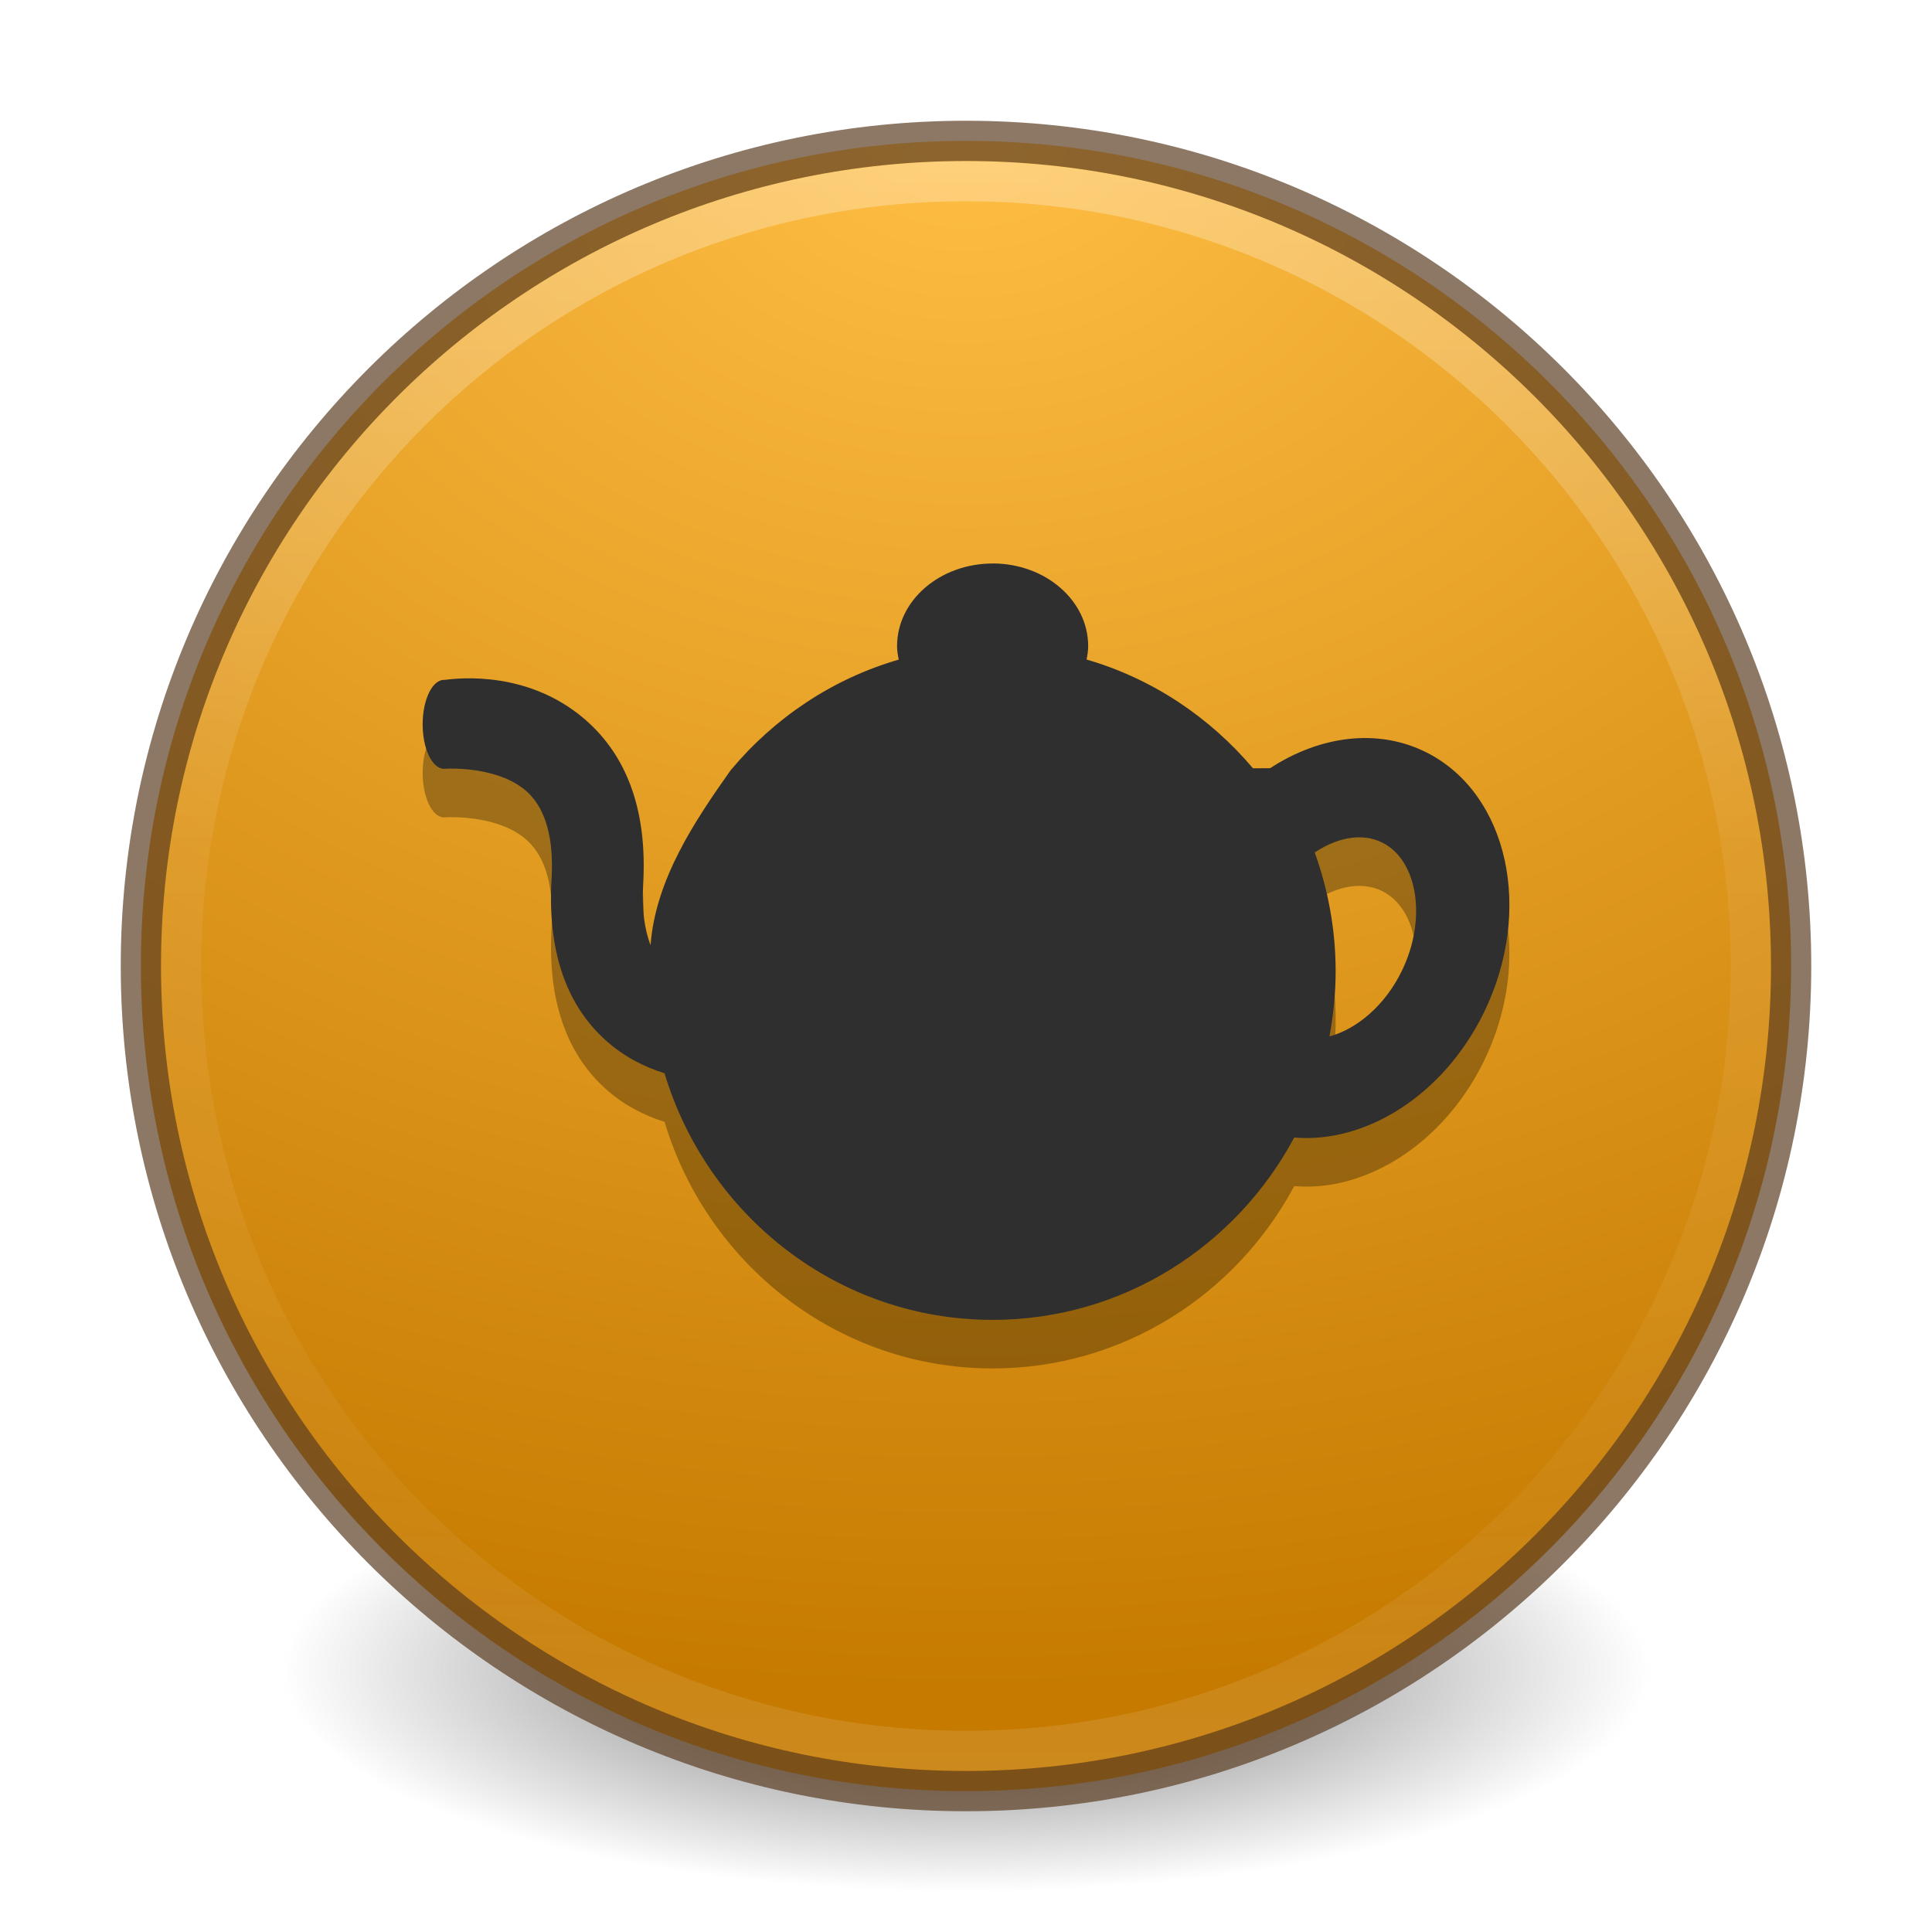
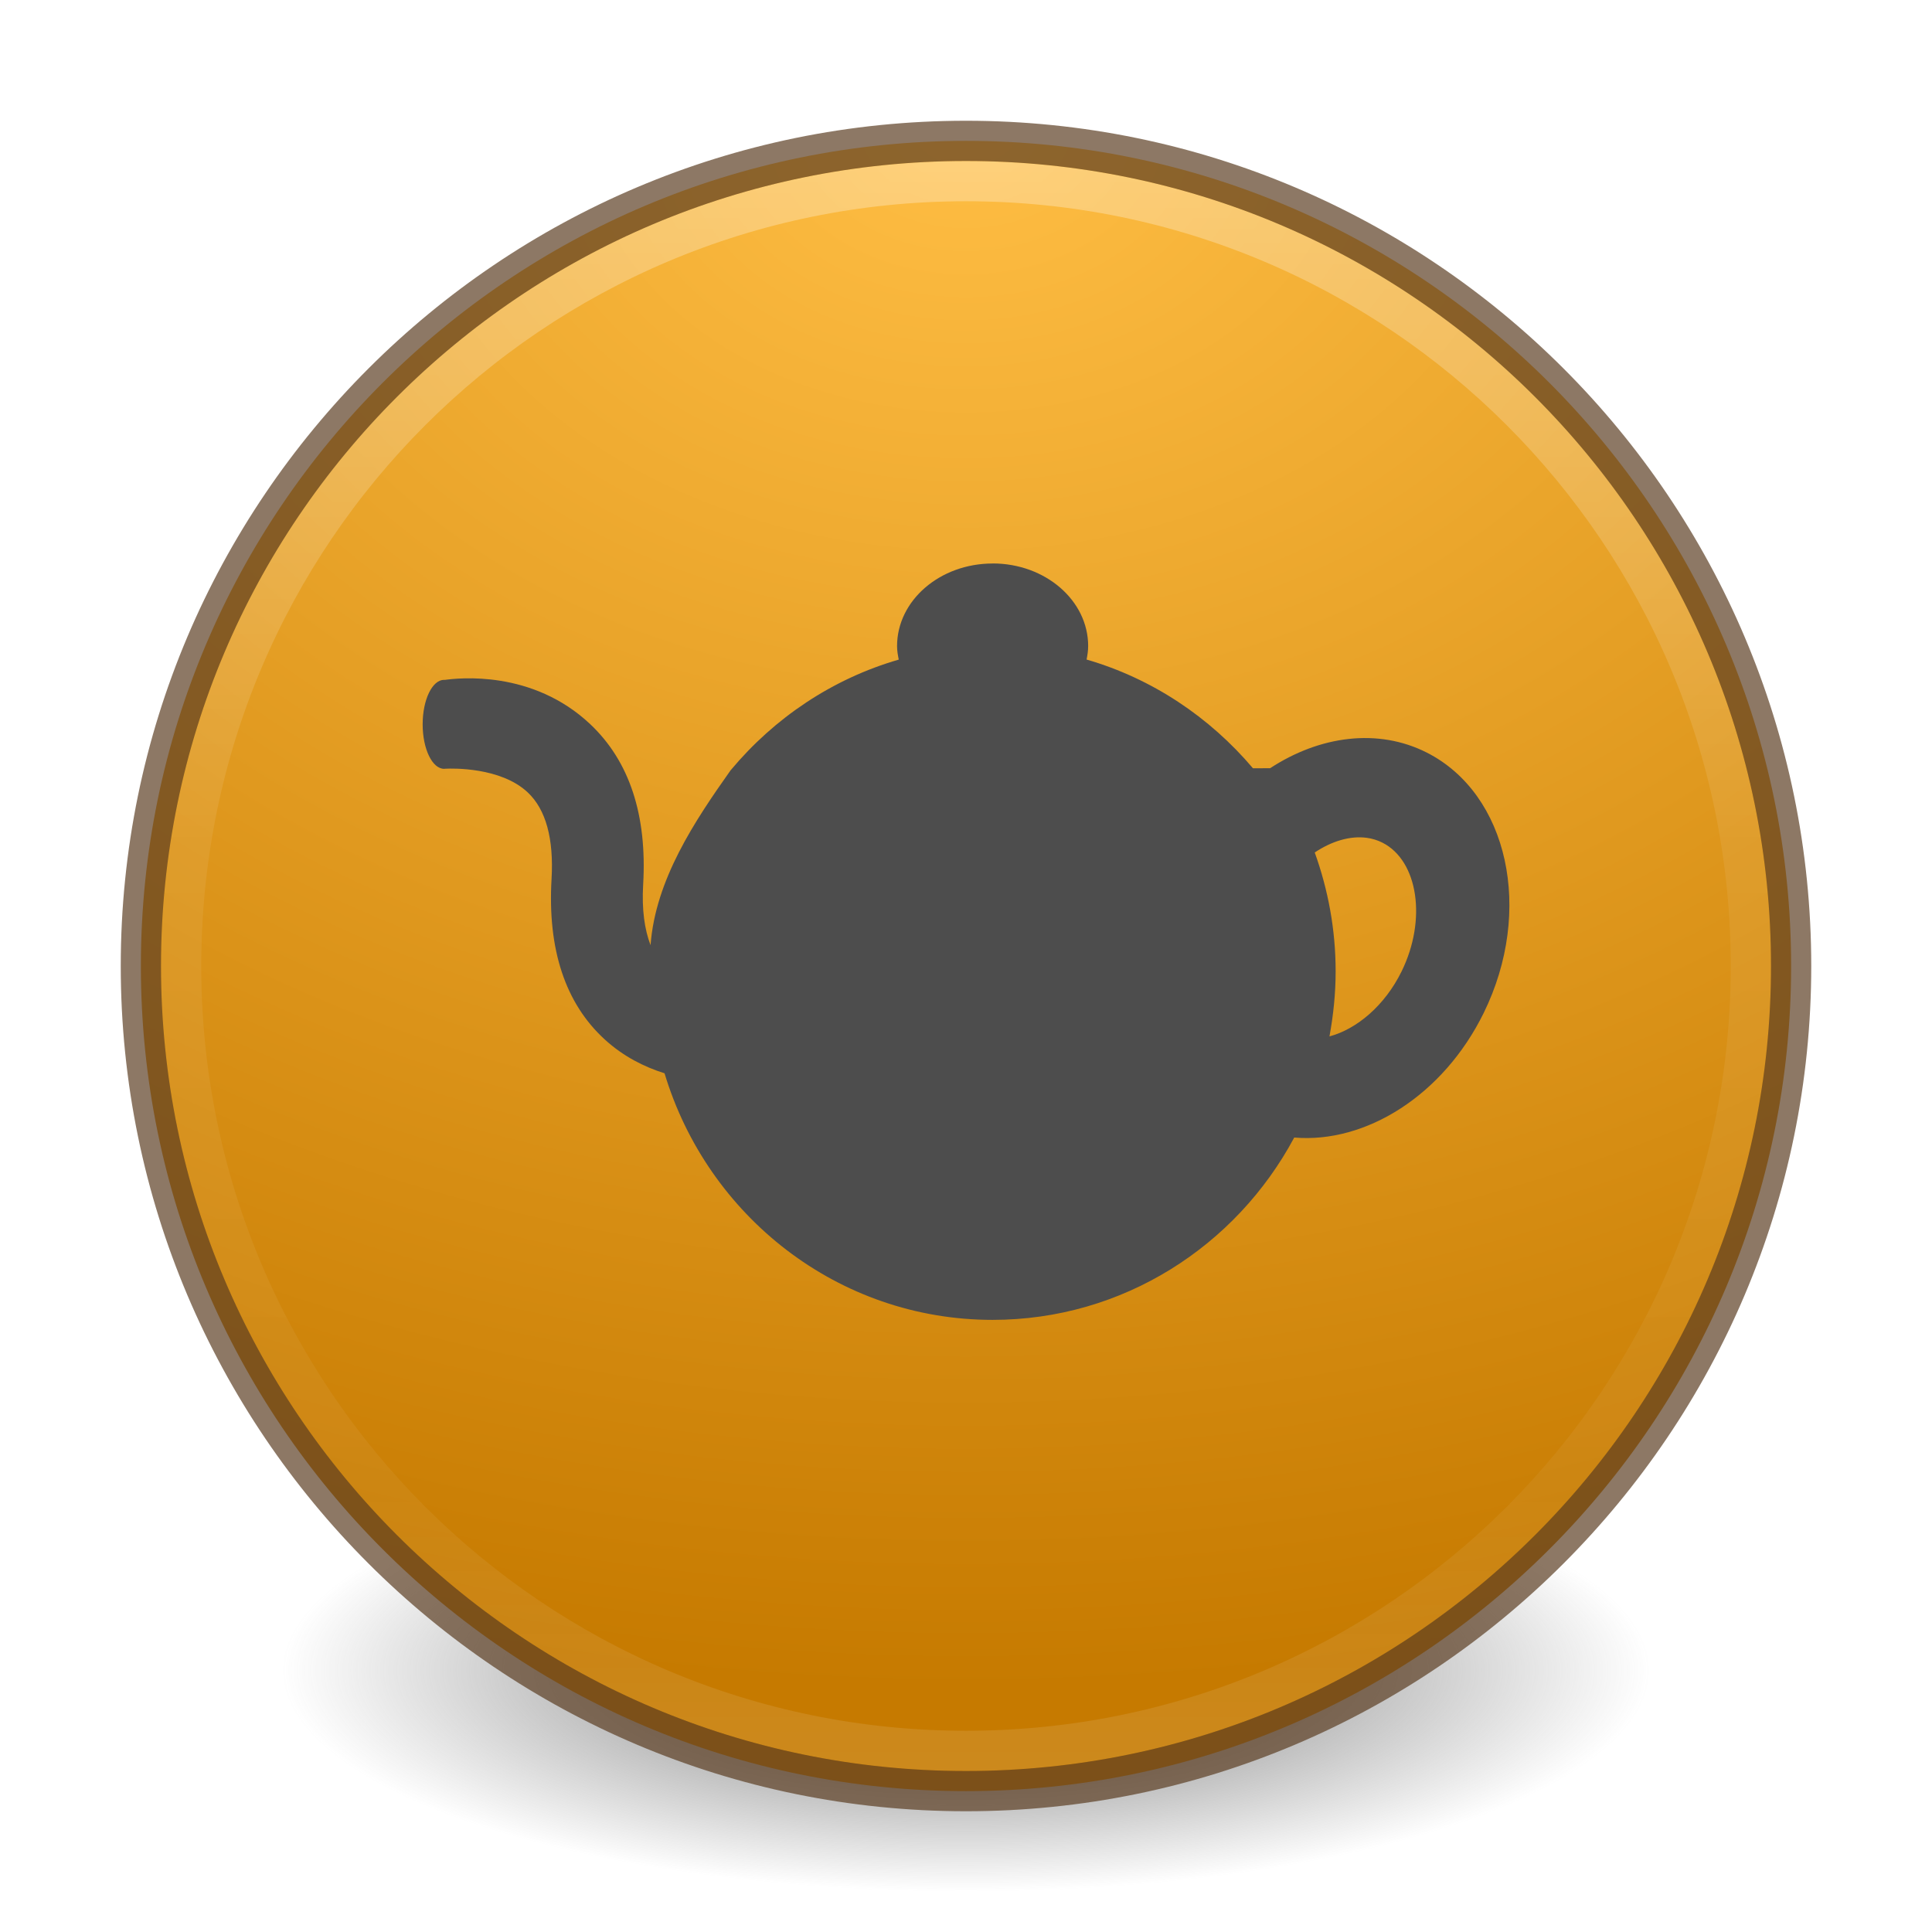
<svg xmlns="http://www.w3.org/2000/svg" xmlns:xlink="http://www.w3.org/1999/xlink" width="48px" height="48px" id="svg4951" version="1.1">
  <defs id="defs4953">
    <radialGradient gradientTransform="matrix(0,1.231648,-1.625754,0,18.48697,-28.72198)" gradientUnits="userSpaceOnUse" id="radialGradient4367" r="20.397" cy="3.99" cx="23.896">
      <stop offset="0" style="stop-color:#ffbe44;stop-opacity:1" id="stop4369" />
      <stop offset="0.661" style="stop-color:#c67a00;stop-opacity:1" id="stop4371" />
      <stop offset="1" style="stop-color:#cb7d00;stop-opacity:1" id="stop4373" />
    </radialGradient>
    <linearGradient id="linearGradient4131">
      <stop style="stop-color:#4f0000;stop-opacity:1;" offset="0" id="stop4133" />
      <stop id="stop4139" offset="0.979" style="stop-color:#4f0000;stop-opacity:0.688;" />
      <stop style="stop-color:#4f0000;stop-opacity:0;" offset="1" id="stop4135" />
    </linearGradient>
    <radialGradient cx="23.896" cy="3.99" r="20.397" id="radialGradient3887" gradientUnits="userSpaceOnUse" gradientTransform="matrix(0,1.231648,-1.625754,0,18.48697,-28.72198)">
      <stop id="stop3889" style="stop-color:#fadc65;stop-opacity:1;" offset="0" />
      <stop id="stop3891" style="stop-color:#fecb31;stop-opacity:1;" offset="0.848" />
      <stop id="stop3893" style="stop-color:#f0c003;stop-opacity:1;" offset="1" />
    </radialGradient>
    <linearGradient xlink:href="#linearGradient6455-7-3" id="linearGradient4761" gradientUnits="userSpaceOnUse" x1="38.851" y1="41.608" x2="34.131" y2="37.81" />
    <linearGradient id="linearGradient6455-7-3">
      <stop style="stop-color:#fbac9b;stop-opacity:1" offset="0" id="stop6457-5-1" />
      <stop style="stop-color:#fcfafc;stop-opacity:1" offset="1" id="stop6459-8-9" />
    </linearGradient>
    <linearGradient xlink:href="#linearGradient6413-0-0" id="linearGradient4763" gradientUnits="userSpaceOnUse" x1="38.851" y1="41.608" x2="34.131" y2="37.81" />
    <linearGradient id="linearGradient6413-0-0">
      <stop id="stop6415-1-7" offset="0" style="stop-color:#feffff;stop-opacity:1" />
      <stop id="stop6417-4-9" offset="1" style="stop-color:#fe70ca;stop-opacity:1" />
    </linearGradient>
    <radialGradient xlink:href="#linearGradient6303-33-0-2" id="radialGradient4765" gradientUnits="userSpaceOnUse" cx="36.491" cy="39.709" fx="36.491" fy="39.709" r="3.159" />
    <linearGradient id="linearGradient6303-33-0-2">
      <stop style="stop-color:#ffffff;stop-opacity:1;" offset="0" id="stop6305-1-0-2" />
      <stop style="stop-color:#ffffff;stop-opacity:0;" offset="1" id="stop6307-5-0-6" />
    </linearGradient>
    <radialGradient xlink:href="#linearGradient6303-3-2-1" id="radialGradient4767" gradientUnits="userSpaceOnUse" cx="36.491" cy="39.709" fx="36.491" fy="39.709" r="3.159" />
    <linearGradient id="linearGradient6303-3-2-1">
      <stop style="stop-color:#ffffff;stop-opacity:1;" offset="0" id="stop6305-3-0-9" />
      <stop style="stop-color:#ffffff;stop-opacity:0;" offset="1" id="stop6307-1-0-1" />
    </linearGradient>
    <radialGradient xlink:href="#linearGradient6303-4-8" id="radialGradient4769" gradientUnits="userSpaceOnUse" cx="36.491" cy="39.709" fx="36.491" fy="39.709" r="3.159" />
    <linearGradient id="linearGradient6303-4-8">
      <stop style="stop-color:#ffffff;stop-opacity:1;" offset="0" id="stop6305-33-3" />
      <stop style="stop-color:#ffffff;stop-opacity:0;" offset="1" id="stop6307-9-3" />
    </linearGradient>
    <radialGradient xlink:href="#linearGradient6088-6-1-0" id="radialGradient4771" gradientUnits="userSpaceOnUse" gradientTransform="matrix(2.066496,0,0,2.066496,-34.52522,-33.49338)" cx="32.373" cy="31.405" fx="32.373" fy="31.405" r="3.857" />
    <linearGradient id="linearGradient6088-6-1-0">
      <stop style="stop-color:#ff54d2;stop-opacity:0;" offset="0" id="stop6090-2-0-4" />
      <stop id="stop6257-4-6-1" offset="0.324" style="stop-color:#ff54d2;stop-opacity:0;" />
      <stop id="stop6255-3-6-7" offset="0.561" style="stop-color:#ff54d2;stop-opacity:0.252;" />
      <stop style="stop-color:#ff54d2;stop-opacity:0.478;" offset="1" id="stop6092-9-6-8" />
    </linearGradient>
    <radialGradient xlink:href="#linearGradient6191-8-3-4" id="radialGradient4773" gradientUnits="userSpaceOnUse" gradientTransform="matrix(2.06765,0.5540251,-0.5348486,1.996082,-17.76561,-49.21723)" cx="32.373" cy="31.405" fx="32.373" fy="31.405" r="3.857" />
    <linearGradient id="linearGradient6191-8-3-4">
      <stop id="stop6193-75-7-6" offset="0" style="stop-color:#ffffff;stop-opacity:0;" />
      <stop style="stop-color:#ffffff;stop-opacity:0" offset="0.405" id="stop6197-3-4-1" />
      <stop id="stop6195-7-2-5" offset="1" style="stop-color:#ffffff;stop-opacity:0.478;" />
    </linearGradient>
    <radialGradient xlink:href="#linearGradient6191-7-9-4" id="radialGradient4775" gradientUnits="userSpaceOnUse" gradientTransform="matrix(2.06765,0.5540251,-0.5348486,1.996082,-17.76561,-49.21723)" cx="32.373" cy="31.405" fx="32.373" fy="31.405" r="3.857" />
    <linearGradient id="linearGradient6191-7-9-4">
      <stop id="stop6193-7-3-6" offset="0" style="stop-color:#ffffff;stop-opacity:0;" />
      <stop style="stop-color:#ffffff;stop-opacity:0" offset="0.405" id="stop6197-2-2-0" />
      <stop id="stop6195-2-1-9" offset="1" style="stop-color:#ffffff;stop-opacity:0.478;" />
    </linearGradient>
    <radialGradient xlink:href="#linearGradient6191-9-9" id="radialGradient4777" gradientUnits="userSpaceOnUse" gradientTransform="matrix(2.06765,0.5540251,-0.5348486,1.996082,-17.76561,-49.21723)" cx="32.373" cy="31.405" fx="32.373" fy="31.405" r="3.857" />
    <linearGradient id="linearGradient6191-9-9">
      <stop id="stop6193-8-1" offset="0" style="stop-color:#ffffff;stop-opacity:0;" />
      <stop style="stop-color:#ffffff;stop-opacity:0" offset="0.405" id="stop6197-8-8" />
      <stop id="stop6195-9-3" offset="1" style="stop-color:#ffffff;stop-opacity:0.478;" />
    </linearGradient>
    <linearGradient xlink:href="#linearGradient3990-3-1-7" id="linearGradient4730" gradientUnits="userSpaceOnUse" gradientTransform="matrix(0.115348,0,0,0.0865106,16.28139,17.44497)" x1="68.313" y1="52.925" x2="68.313" y2="65.922" />
    <linearGradient id="linearGradient3990-3-1-7">
      <stop id="stop3992-0-0-1" style="stop-color:#ffffff;stop-opacity:1" offset="0" />
      <stop id="stop3994-2-1-8" style="stop-color:#ffffff;stop-opacity:0" offset="1" />
    </linearGradient>
    <linearGradient xlink:href="#linearGradient4316-4-6-6-4" id="linearGradient4779" gradientUnits="userSpaceOnUse" x1="92.696" y1="16.555" x2="92.696" y2="48.984" />
    <linearGradient id="linearGradient4316-4-6-6-4">
      <stop offset="0" style="stop-color:#ffffff;stop-opacity:1" id="stop4318-4-4-6-5" />
      <stop offset="0.338" style="stop-color:#ffffff;stop-opacity:0.235" id="stop4320-2-2-6-59" />
      <stop offset="0.62" style="stop-color:#ffffff;stop-opacity:0.157" id="stop4322-4-5-5-0" />
      <stop offset="1" style="stop-color:#ffffff;stop-opacity:0.392" id="stop4324-4-1-5-5" />
    </linearGradient>
    <radialGradient xlink:href="#linearGradient6088-74-4" id="radialGradient4781" gradientUnits="userSpaceOnUse" gradientTransform="matrix(2.066496,0,0,2.066496,-34.52522,-33.49338)" cx="32.373" cy="31.405" fx="32.373" fy="31.405" r="3.857" />
    <linearGradient id="linearGradient6088-74-4">
      <stop style="stop-color:#ff54d2;stop-opacity:0;" offset="0" id="stop6090-5-66" />
      <stop id="stop6257-5-4" offset="0.324" style="stop-color:#f62b68;stop-opacity:1" />
      <stop id="stop6255-6-7" offset="0.561" style="stop-color:#ff0105;stop-opacity:1" />
      <stop style="stop-color:#ff54d2;stop-opacity:0.478;" offset="1" id="stop6092-0-22" />
    </linearGradient>
    <linearGradient xlink:href="#linearGradient4316-4-0-7" id="linearGradient4783" gradientUnits="userSpaceOnUse" x1="92.696" y1="16.555" x2="92.696" y2="48.984" />
    <linearGradient id="linearGradient4316-4-0-7">
      <stop offset="0" style="stop-color:#ffffff;stop-opacity:1" id="stop4318-4-5-3" />
      <stop offset="0.338" style="stop-color:#ffffff;stop-opacity:0.235" id="stop4320-2-9-4" />
      <stop offset="0.62" style="stop-color:#ffffff;stop-opacity:0.157" id="stop4322-4-1-3" />
      <stop offset="1" style="stop-color:#ffffff;stop-opacity:0.392" id="stop4324-4-8-66" />
    </linearGradient>
    <radialGradient xlink:href="#linearGradient4278-3-5" id="radialGradient4738" gradientUnits="userSpaceOnUse" gradientTransform="matrix(0.4050452,-6.0397343e-8,5.6748136e-8,0.3805688,-14.88168,-12.45115)" cx="95.838" cy="95.388" fx="95.838" fy="95.388" r="9.498" />
    <linearGradient id="linearGradient4278-3-5">
      <stop id="stop4280-6-90" style="stop-color:#000000;stop-opacity:0" offset="0" />
      <stop id="stop4286-1-9" style="stop-color:#000000;stop-opacity:0" offset="0.5" />
      <stop id="stop4282-24-4" style="stop-color:#000000;stop-opacity:1" offset="1" />
    </linearGradient>
    <radialGradient xlink:href="#linearGradient2867-449-88-871-390-598-476-591-434-148-57-177-691-4-22" id="radialGradient4741" gradientUnits="userSpaceOnUse" gradientTransform="matrix(0,0.4103878,-0.5417072,0,26.16143,10.43124)" cx="23.896" cy="3.99" r="20.397" />
    <linearGradient id="linearGradient2867-449-88-871-390-598-476-591-434-148-57-177-691-4-22">
      <stop id="stop7191-4-6" style="stop-color:#612f91;stop-opacity:1" offset="0" />
      <stop id="stop7197-2-8" style="stop-color:#1a4aa2;stop-opacity:1" offset="1" />
    </linearGradient>
    <linearGradient xlink:href="#linearGradient3087-408-5-3" id="linearGradient4743" gradientUnits="userSpaceOnUse" gradientTransform="matrix(0.1719517,0,0,0.1719509,19.87316,19.87306)" x1="7.078" y1="3.082" x2="7.078" y2="45.369" />
    <linearGradient x1="7.078" y1="3.082" x2="7.078" y2="45.369" id="linearGradient3087-408-5-3" gradientUnits="userSpaceOnUse" gradientTransform="matrix(0.2211072,0,0,0.2211073,6.693426,6.693263)">
      <stop id="stop7201-5-71" style="stop-color:#170418;stop-opacity:1" offset="0" />
      <stop id="stop7203-2-8" style="stop-color:#50386b;stop-opacity:1" offset="1" />
    </linearGradient>
    <radialGradient xlink:href="#linearGradient6042-1-7" id="radialGradient4748" gradientUnits="userSpaceOnUse" gradientTransform="matrix(0,1.437051,-3.310316,0,94.30873,-29.6732)" cx="32" cy="21.239" fx="32" fy="21.239" r="10.498" />
    <linearGradient id="linearGradient6042-1-7">
      <stop id="stop6044-9-6" offset="0" style="stop-color:#07132d;stop-opacity:1" />
      <stop id="stop6046-9-5" offset="1" style="stop-color:#425479;stop-opacity:1;" />
    </linearGradient>
    <radialGradient xlink:href="#linearGradient4507-6-5" id="radialGradient4785" gradientUnits="userSpaceOnUse" gradientTransform="matrix(0,1.9804,-1.9804,0,123.9231,-164.4618)" cx="91.35" cy="16.448" fx="91.35" fy="16.448" r="15.639" />
    <linearGradient id="linearGradient4507-6-5">
      <stop style="stop-color:#2d3955;stop-opacity:1" offset="0" id="stop4509-3-8" />
      <stop id="stop5959-4-45" offset="0.725" style="stop-color:#2b3853;stop-opacity:1" />
      <stop style="stop-color:#192640;stop-opacity:1;" offset="0.75" id="stop5961-1-7" />
      <stop style="stop-color:#08142e;stop-opacity:1" offset="1" id="stop4511-1-0" />
    </linearGradient>
    <linearGradient xlink:href="#linearGradient4316-5-3" id="linearGradient4787" gradientUnits="userSpaceOnUse" x1="92.696" y1="16.555" x2="92.696" y2="48.984" />
    <linearGradient id="linearGradient4316-5-3">
      <stop offset="0" style="stop-color:#ffffff;stop-opacity:1" id="stop4318-1-6" />
      <stop offset="0.338" style="stop-color:#ffffff;stop-opacity:0.235" id="stop4320-9-8" />
      <stop offset="0.62" style="stop-color:#ffffff;stop-opacity:0.157" id="stop4322-42-31" />
      <stop offset="1" style="stop-color:#ffffff;stop-opacity:0.392" id="stop4324-9-9" />
    </linearGradient>
    <linearGradient xlink:href="#linearGradient4220-7-2" id="linearGradient4789" gradientUnits="userSpaceOnUse" x1="91.566" y1="16.543" x2="91.566" y2="48.631" />
    <linearGradient id="linearGradient4220-7-2">
      <stop style="stop-color:#7a8498;stop-opacity:1" offset="0" id="stop4222-7-5" />
      <stop style="stop-color:#34405c;stop-opacity:1" offset="1" id="stop4224-0-5" />
    </linearGradient>
    <linearGradient xlink:href="#linearGradient4164-9" id="linearGradient4756" gradientUnits="userSpaceOnUse" gradientTransform="matrix(0.6666598,0,0,0.6666567,-10.20933,2.667225)" x1="51.2" y1="8.114" x2="51.2" y2="56.115" />
    <linearGradient id="linearGradient4164-9">
      <stop style="stop-color:#b6b6b6;stop-opacity:1;" offset="0" id="stop4166-3" />
      <stop id="stop4216-6" offset="0.331" style="stop-color:#a4a4a4;stop-opacity:1;" />
      <stop style="stop-color:#c5c5c5;stop-opacity:1;" offset="1" id="stop4168-0" />
    </linearGradient>
    <linearGradient id="linearGradient4806-2">
      <stop id="stop4808-4" style="stop-color:#ffffff;stop-opacity:1" offset="0" />
      <stop id="stop4810-0" style="stop-color:#ffffff;stop-opacity:0.235" offset="0.424" />
      <stop id="stop4812-8" style="stop-color:#ffffff;stop-opacity:0.157" offset="0.821" />
      <stop id="stop4814-0" style="stop-color:#ffffff;stop-opacity:0.392" offset="1" />
    </linearGradient>
    <radialGradient gradientTransform="matrix(0,1.231648,-1.625754,0,18.48697,-28.72198)" gradientUnits="userSpaceOnUse" id="radialGradient3093-0-3-6-6" r="20.397" cy="3.99" cx="23.896">
      <stop offset="0" style="stop-color:#af0000;stop-opacity:1;" id="stop3244-9-33-7-0-9" />
      <stop offset="0.661" style="stop-color:#5e0a0a;stop-opacity:1;" id="stop3248-1-7-8-8-1" />
      <stop offset="1" style="stop-color:#340000;stop-opacity:1;" id="stop3250-9-3-0-5-1" />
    </radialGradient>
    <linearGradient id="linearGradient3820-7-2-1">
      <stop id="stop3822-2-6-3" style="stop-color:#3d3d3d;stop-opacity:1" offset="0" />
      <stop id="stop3864-8-7-7" style="stop-color:#686868;stop-opacity:0.498" offset="0.5" />
      <stop id="stop3824-1-2-5" style="stop-color:#686868;stop-opacity:0" offset="1" />
    </linearGradient>
    <linearGradient xlink:href="#linearGradient4806-2" id="linearGradient3107" gradientUnits="userSpaceOnUse" gradientTransform="matrix(1.616981,0,0,1.616981,-92.70737,-21.06024)" x1="71.204" y1="15.369" x2="71.204" y2="40.496" />
    <radialGradient xlink:href="#radialGradient3093-0-3-6-6" id="radialGradient3110" gradientUnits="userSpaceOnUse" gradientTransform="matrix(0,2.888522,-3.812798,0,39.21344,-65.9495)" cx="23.896" cy="3.99" fx="23.896" fy="3.99" r="20.397" />
    <radialGradient xlink:href="#linearGradient3820-7-2-1" id="radialGradient3113" gradientUnits="userSpaceOnUse" gradientTransform="matrix(0.2708338,0,0,0.08762273,-2.85507,25.18723)" cx="99.157" cy="186.171" fx="99.157" fy="186.171" r="62.769" />
    <radialGradient xlink:href="#radialGradient3887" id="radialGradient3885" gradientUnits="userSpaceOnUse" gradientTransform="matrix(0,1.378687,-1.271961,0,29.00081,-23.5676)" cx="26.562" cy="4.03" fx="26.562" fy="4.03" r="20.397" />
    <radialGradient xlink:href="#radialGradient3093-0-3-6-6" id="radialGradient3905" cx="25.34" cy="14.178" fx="25.34" fy="14.178" r="11.549" gradientTransform="matrix(-2.4213099e-8,5.296428,-3.248858,0,69.92557,-131.0669)" gradientUnits="userSpaceOnUse" />
    <clipPath clipPathUnits="userSpaceOnUse" id="clipPath3195">
      <path d="M 24,7.03 C 14.637,7.03 7.03,14.637 7.03,24 7.03,33.363 14.637,40.97 24,40.97 33.363,40.97 40.97,33.363 40.97,24 40.97,14.637 33.363,7.03 24,7.03 z" id="path3197" style="color:#000000;fill:url(#radialGradient3199);fill-opacity:1;fill-rule:nonzero;stroke:none;stroke-width:1;marker:none;visibility:visible;display:inline;overflow:visible;enable-background:accumulate" />
    </clipPath>
    <radialGradient xlink:href="#radialGradient3887" id="radialGradient3199" gradientUnits="userSpaceOnUse" gradientTransform="matrix(0,1.378687,-1.271961,0,29.00081,-23.5676)" cx="26.562" cy="4.03" fx="26.562" fy="4.03" r="20.397" />
    <filter id="filter3301" color-interpolation-filters="sRGB">
      <feTurbulence id="feTurbulence3303" baseFrequency="0.2" seed="300" numOctaves="7" result="result1" type="turbulence" />
      <feDisplacementMap id="feDisplacementMap3305" in2="result1" xChannelSelector="R" result="result6" />
      <feBlend id="feBlend3307" in2="SourceGraphic" result="fbSourceGraphic" mode="screen" in="result6" />
      <feColorMatrix id="feColorMatrix3309" values="1 0 0 -1 0 1 0 1 -1 0 1 0 0 -1 0 -0.8 -1 0 4 -2.5 " result="fbSourceGraphicAlpha" />
      <feGaussianBlur id="feGaussianBlur3311" stdDeviation="0.5" in="fbSourceGraphicAlpha" result="result0" />
      <feDiffuseLighting id="feDiffuseLighting3313" result="result5" surfaceScale="15" diffuseConstant="0.4">
        <feDistantLight id="feDistantLight3315" azimuth="235" elevation="25" />
      </feDiffuseLighting>
      <feComposite id="feComposite3317" in2="SourceGraphic" result="result4" operator="arithmetic" k2="0.9" k3="0.9" />
      <feComposite id="feComposite3319" in2="SourceGraphic" in="result4" result="result2" operator="in" />
    </filter>
    <filter id="filter3339" x="-0.15" width="1.3" y="-0.15" height="1.3" color-interpolation-filters="sRGB">
      <feTurbulence id="feTurbulence3341" type="turbulence" numOctaves="5" baseFrequency="0.08 0.175" seed="25" />
      <feColorMatrix id="feColorMatrix3343" result="result5" values="1 0 0 0 0 0 1 0 0 0 0 0 1 0 0 0 0 0 2 0 " />
      <feComposite id="feComposite3345" in2="result5" in="SourceGraphic" operator="in" />
      <feMorphology id="feMorphology3347" operator="dilate" radius="0.65" result="result3" />
      <feTurbulence id="feTurbulence3349" numOctaves="7" baseFrequency="0.05 0.09" type="fractalNoise" seed="25" />
      <feGaussianBlur id="feGaussianBlur3351" stdDeviation="2" result="result7" />
      <feDisplacementMap id="feDisplacementMap3353" in2="result7" in="result3" xChannelSelector="R" yChannelSelector="G" scale="5" result="result4" />
      <feFlood id="feFlood3355" flood-opacity="1" flood-color="rgb(255,255,255)" result="result8" />
      <feComposite id="feComposite3357" in2="result4" k3="0.7" k1="0.7" result="result2" operator="arithmetic" />
      <feComposite id="feComposite3359" in2="SourceAlpha" k2="1" in="result2" operator="arithmetic" k1="1" result="result6" />
      <feBlend id="feBlend3361" in2="result6" mode="multiply" in="result6" />
    </filter>
    <linearGradient xlink:href="#linearGradient4131" id="linearGradient4137" x1="26.327" y1="8.345" x2="13.569" y2="35.595" gradientUnits="userSpaceOnUse" />
    <radialGradient xlink:href="#radialGradient3093-0-3-6-6" id="radialGradient3146" gradientUnits="userSpaceOnUse" gradientTransform="matrix(-2.4213099e-8,5.296428,-3.248858,0,69.92557,-131.0669)" cx="25.34" cy="14.178" fx="25.34" fy="14.178" r="11.549" />
    <radialGradient xlink:href="#radialGradient3887" id="radialGradient3152" gradientUnits="userSpaceOnUse" gradientTransform="matrix(0,1.378687,-1.271961,0,29.00081,-23.5676)" cx="26.562" cy="4.03" fx="26.562" fy="4.03" r="20.397" />
    <linearGradient xlink:href="#linearGradient4806-2" id="linearGradient3156" gradientUnits="userSpaceOnUse" gradientTransform="matrix(1.616981,0,0,1.616981,-92.70737,-21.06024)" x1="71.204" y1="15.369" x2="71.204" y2="40.496" />
    <radialGradient xlink:href="#radialGradient3093-0-3-6-6" id="radialGradient3159" gradientUnits="userSpaceOnUse" gradientTransform="matrix(0,2.888522,-3.812798,0,39.21344,-65.9495)" cx="23.896" cy="3.99" fx="23.896" fy="3.99" r="20.397" />
    <radialGradient xlink:href="#linearGradient3820-7-2-1" id="radialGradient3162" gradientUnits="userSpaceOnUse" gradientTransform="matrix(0.2708338,0,0,0.08762273,-2.85507,25.18723)" cx="99.157" cy="186.171" fx="99.157" fy="186.171" r="62.769" />
    <clipPath clipPathUnits="userSpaceOnUse" id="clipPath3166">
      <path style="opacity:0.7;color:#000000;fill:none;stroke:#000000;stroke-width:0.833;stroke-opacity:1;marker:none;visibility:visible;display:inline;overflow:visible;enable-background:accumulate" d="m 24,6.917 c -9.426,0 -17.083,7.657 -17.083,17.083 0,9.426 7.657,17.083 17.083,17.083 9.426,0 17.083,-7.657 17.083,-17.083 C 41.083,14.574 33.426,6.917 24,6.917 z" id="path3168" />
    </clipPath>
    <radialGradient xlink:href="#radialGradient3887-3" id="radialGradient3178" gradientUnits="userSpaceOnUse" gradientTransform="matrix(0,1.969553,-1.817087,0,39.14402,-35.95371)" cx="26.562" cy="4.03" fx="26.562" fy="4.03" r="20.397" />
    <radialGradient cx="23.896" cy="3.99" r="20.397" id="radialGradient3887-3" gradientUnits="userSpaceOnUse" gradientTransform="matrix(0,1.231648,-1.625754,0,18.48697,-28.72198)">
      <stop id="stop3889-6" style="stop-color:#323232;stop-opacity:1;" offset="0" />
      <stop id="stop3891-4" style="stop-color:#191919;stop-opacity:1;" offset="0.848" />
      <stop id="stop3893-2" style="stop-color:#0c0c0c;stop-opacity:1;" offset="1" />
    </radialGradient>
    <radialGradient xlink:href="#radialGradient3093-0-3-6" id="radialGradient3188" gradientUnits="userSpaceOnUse" gradientTransform="matrix(0,3.06497,-2.265055,0,68.22266,-78.72971)" cx="27.853" cy="15.612" fx="27.853" fy="15.612" r="16.796" />
    <radialGradient cx="23.896" cy="3.99" r="20.397" id="radialGradient3093-0-3-6" gradientUnits="userSpaceOnUse" gradientTransform="matrix(0,1.231648,-1.625754,0,18.48697,-28.72198)">
      <stop id="stop3244-9-33-7-0" style="stop-color:#ff9c44;stop-opacity:1;" offset="0" />
      <stop id="stop3248-1-7-8-8" style="stop-color:#ff7e0c;stop-opacity:1;" offset="0.661" />
      <stop id="stop3250-9-3-0-5" style="stop-color:#cb5f00;stop-opacity:1;" offset="1" />
    </radialGradient>
    <radialGradient r="20.397" fy="4.03" fx="26.562" cy="4.03" cx="26.562" gradientTransform="matrix(0,1.969553,-1.817087,0,-32.10598,-47.57871)" gradientUnits="userSpaceOnUse" id="radialGradient3218" xlink:href="#radialGradient3887-3" />
    <radialGradient cx="23.896" cy="3.99" r="20.397" id="radialGradient3093-0-3-6-3" gradientUnits="userSpaceOnUse" gradientTransform="matrix(0,1.231648,-1.625754,0,18.48697,-28.72198)">
      <stop id="stop3244-9-33-7-0-6" style="stop-color:#9f44ff;stop-opacity:1;" offset="0" />
      <stop id="stop3248-1-7-8-8-6" style="stop-color:#7a0cff;stop-opacity:1;" offset="0.661" />
      <stop id="stop3250-9-3-0-5-2" style="stop-color:#6200cb;stop-opacity:1;" offset="1" />
    </radialGradient>
    <radialGradient xlink:href="#radialGradient3887-4" id="radialGradient3178-3" gradientUnits="userSpaceOnUse" gradientTransform="matrix(0,1.378687,-1.271961,0,28.00081,-5.967139)" cx="26.562" cy="4.03" fx="26.562" fy="4.03" r="20.397" />
    <radialGradient cx="23.896" cy="3.99" r="20.397" id="radialGradient3887-4" gradientUnits="userSpaceOnUse" gradientTransform="matrix(0,1.231648,-1.625754,0,18.48697,-28.72198)">
      <stop id="stop3889-1" style="stop-color:#323232;stop-opacity:1;" offset="0" />
      <stop id="stop3891-5" style="stop-color:#191919;stop-opacity:1;" offset="0.848" />
      <stop id="stop3893-3" style="stop-color:#0c0c0c;stop-opacity:1;" offset="1" />
    </radialGradient>
    <radialGradient r="20.397" fy="4.03" fx="26.562" cy="4.03" cx="26.562" gradientTransform="matrix(0,1.378687,-1.271961,0,-22.87419,-22.9426)" gradientUnits="userSpaceOnUse" id="radialGradient3246" xlink:href="#radialGradient3887-4" />
    <radialGradient xlink:href="#radialGradient3887" id="radialGradient3225" gradientUnits="userSpaceOnUse" gradientTransform="matrix(0,1.378687,-1.271961,0,29.00081,-23.5676)" cx="26.562" cy="4.03" fx="26.562" fy="4.03" r="20.397" />
    <radialGradient xlink:href="#radialGradient3887" id="radialGradient3241" gradientUnits="userSpaceOnUse" gradientTransform="matrix(0,1.378687,-1.271961,0,29.00081,-23.5676)" cx="26.562" cy="4.03" fx="26.562" fy="4.03" r="20.397" />
    <linearGradient xlink:href="#linearGradient4806-2" id="linearGradient3189" gradientUnits="userSpaceOnUse" gradientTransform="matrix(1.616981,0,0,1.616981,-92.70737,-21.06024)" x1="71.204" y1="15.369" x2="71.204" y2="40.496" />
    <radialGradient xlink:href="#radialGradient4367" id="radialGradient3192" gradientUnits="userSpaceOnUse" gradientTransform="matrix(0,2.888522,-3.812798,0,39.21344,-65.94951)" cx="23.896" cy="3.99" fx="23.896" fy="3.99" r="20.397" />
    <radialGradient xlink:href="#linearGradient3820-7-2-1" id="radialGradient3195" gradientUnits="userSpaceOnUse" gradientTransform="matrix(0.2708338,0,0,0.08762273,-2.85507,25.18723)" cx="99.157" cy="186.171" fx="99.157" fy="186.171" r="62.769" />
    <linearGradient xlink:href="#linearGradient5803" id="linearGradient3990" x1="4.327" y1="24" x2="43.673" y2="24" gradientUnits="userSpaceOnUse" />
    <linearGradient xlink:href="#linearGradient5803" id="linearGradient3023" gradientUnits="userSpaceOnUse" gradientTransform="matrix(0.710907,0,0,0.710907,-91.33499,2.139763)" x1="167.983" y1="8.508" x2="167.983" y2="54.78" />
    <linearGradient id="linearGradient5803">
      <stop id="stop5805" style="stop-color:#fff5ef;stop-opacity:1" offset="0" />
      <stop id="stop5807" style="stop-color:#fef8dd;stop-opacity:1" offset="1" />
    </linearGradient>
    <linearGradient y2="54.78" x2="167.983" y1="8.508" x1="167.983" gradientTransform="matrix(0.710907,0,0,0.710907,-91.33499,2.139763)" gradientUnits="userSpaceOnUse" id="linearGradient3061" xlink:href="#linearGradient5803" />
    <linearGradient xlink:href="#linearGradient5803" id="linearGradient4023" gradientUnits="userSpaceOnUse" x1="4.327" y1="24" x2="43.673" y2="24" />
    <linearGradient xlink:href="#linearGradient5803" id="linearGradient4025" gradientUnits="userSpaceOnUse" x1="4.327" y1="24" x2="43.673" y2="24" />
    <linearGradient xlink:href="#linearGradient5803" id="linearGradient4027" gradientUnits="userSpaceOnUse" x1="4.327" y1="24" x2="43.673" y2="24" />
    <linearGradient xlink:href="#linearGradient5803" id="linearGradient4029" gradientUnits="userSpaceOnUse" x1="4.327" y1="24" x2="43.673" y2="24" />
    <linearGradient xlink:href="#linearGradient2490-1-7" id="linearGradient3933" gradientUnits="userSpaceOnUse" gradientTransform="matrix(0.496676,0,0,0.5083402,-313.4178,-210.1827)" x1="612.705" y1="481.672" x2="612.705" y2="422.656" />
    <linearGradient id="linearGradient2490-1-7">
      <stop id="stop2492-7-5" style="stop-color:#121579;stop-opacity:1;" offset="0" />
      <stop id="stop2494-2-7" style="stop-color:#2795dd;stop-opacity:1;" offset="1" />
    </linearGradient>
    <linearGradient xlink:href="#linearGradient2490-1-2" id="linearGradient3935" gradientUnits="userSpaceOnUse" gradientTransform="matrix(0.496676,0,0,0.5083402,-313.4178,-210.1827)" x1="612.705" y1="479.705" x2="612.705" y2="422.656" />
    <linearGradient id="linearGradient2490-1-2">
      <stop id="stop2492-7-3" style="stop-color:#123479;stop-opacity:1;" offset="0" />
      <stop id="stop2494-2-4" style="stop-color:#2774dd;stop-opacity:1;" offset="1" />
    </linearGradient>
    <linearGradient xlink:href="#linearGradient2490-1" id="linearGradient3937" gradientUnits="userSpaceOnUse" gradientTransform="matrix(0.496676,0,0,0.5083402,-313.4178,-210.1827)" x1="612.705" y1="477.737" x2="612.705" y2="422.656" />
    <linearGradient id="linearGradient2490-1">
      <stop id="stop2492-7" style="stop-color:#123179;stop-opacity:1;" offset="0" />
      <stop id="stop2494-2" style="stop-color:#2774dd;stop-opacity:1;" offset="1" />
    </linearGradient>
    <linearGradient xlink:href="#radialGradient3093-0-3-6-3" id="linearGradient3997" gradientUnits="userSpaceOnUse" gradientTransform="matrix(0.496676,0,0,0.5083402,-277.0934,-210.1743)" x1="612.705" y1="477.737" x2="612.705" y2="422.656" />
    <linearGradient xlink:href="#radialGradient3093-0-3-6-3" id="linearGradient4000" gradientUnits="userSpaceOnUse" gradientTransform="matrix(0.496676,0,0,0.5083402,-277.0934,-210.1743)" x1="612.705" y1="479.705" x2="612.705" y2="422.656" />
    <linearGradient xlink:href="#radialGradient3093-0-3-6-3" id="linearGradient4003" gradientUnits="userSpaceOnUse" gradientTransform="matrix(0.496676,0,0,0.5083402,-277.0934,-210.1743)" x1="612.705" y1="481.672" x2="612.705" y2="422.656" />
    <linearGradient xlink:href="#radialGradient3093-0-3-6-3" id="linearGradient4010" gradientUnits="userSpaceOnUse" gradientTransform="matrix(0.496676,0,0,0.5083402,-277.0934,-210.1743)" x1="612.705" y1="479.705" x2="612.705" y2="422.656" />
    <linearGradient xlink:href="#radialGradient3093-0-3-6-3" id="linearGradient4012" gradientUnits="userSpaceOnUse" gradientTransform="matrix(0.496676,0,0,0.5083402,-277.0934,-210.1743)" x1="612.705" y1="477.737" x2="612.705" y2="422.656" />
    <linearGradient xlink:href="#radialGradient3093-0-3-6-3" id="linearGradient4016" gradientUnits="userSpaceOnUse" gradientTransform="matrix(0.496676,0,0,0.5083402,-243.5796,-210.2383)" x1="612.705" y1="477.737" x2="612.705" y2="422.656" />
    <linearGradient xlink:href="#radialGradient3093-0-3-6-3" id="linearGradient4019" gradientUnits="userSpaceOnUse" gradientTransform="matrix(0.496676,0,0,0.5083402,-243.5796,-210.2383)" x1="612.705" y1="479.705" x2="612.705" y2="422.656" />
  </defs>
  <g id="layer1">
    <path style="fill:url(#radialGradient3195);fill-opacity:1;stroke:none" id="path3818-0-5" d="m 41,41.5 a 17,5.5 0 0 1 -34,0 17,5.5 0 1 1 34,0 z" />
    <path d="m 24,3.5 c -11.311,0 -20.5,9.189 -20.5,20.5 0,11.311 9.189,20.5 20.5,20.5 11.311,0 20.5,-9.189 20.5,-20.5 C 44.5,12.689 35.311,3.5 24,3.5 Z" id="path2555-7-2" style="color:#000000;display:inline;overflow:visible;visibility:visible;fill:url(#radialGradient3192);fill-opacity:1.0;fill-rule:nonzero;stroke:none;stroke-width:1;marker:none;enable-background:accumulate" />
    <path style="color:#000000;display:inline;overflow:visible;visibility:visible;opacity:0.3;fill:none;stroke:url(#linearGradient3189);stroke-width:1;stroke-linecap:round;stroke-linejoin:round;stroke-miterlimit:4;stroke-dasharray:none;stroke-dashoffset:0;stroke-opacity:1;marker:none;enable-background:accumulate" d="M 43.5,24 C 43.5,34.77 34.77,43.5 24,43.5 13.23,43.5 4.5,34.77 4.5,24 4.5,13.23 13.23,4.5 24,4.5 34.77,4.5 43.5,13.23 43.5,24 Z" id="path4176" />
    <path style="color:#000000;display:inline;overflow:visible;visibility:visible;opacity:0.7;fill:none;stroke:#5c3f24;stroke-width:1;stroke-opacity:1;marker:none;enable-background:accumulate" d="M 24,3.5 C 12.689,3.5 3.5,12.689 3.5,24 3.5,35.311 12.689,44.5 24,44.5 35.311,44.5 44.5,35.311 44.5,24 44.5,12.689 35.311,3.5 24,3.5 Z" id="path3871" />
-     <g id="g4570" transform="matrix(1,0,0,1.005403,0.00626585,-1.534976)">
-       <g id="g4564" transform="matrix(1.441596,0,0,1.457209,10.83754,11.78296)" style="opacity:0.3;fill:#000000;fill-opacity:1">
-         <g id="g4566" style="fill:#000000;fill-opacity:1">
-           <path style="fill:#000000;fill-opacity:1" d="m -19.021,11.01 c -1.783,0 -3.23,1.232 -3.23,2.748 0,0.155 0.027,0.302 0.057,0.449 -2.243,0.638 -4.204,1.94 -5.672,3.668 l -0.002,0 c -0.003,0.004 -0.005,0.008 -0.008,0.012 -0.001,0.001 -0.003,0.003 -0.004,0.004 -1.207,1.678 -2.541,3.636 -2.705,5.816 -0.204,-0.526 -0.299,-1.184 -0.25,-2.016 0.137,-2.311 -0.463,-4.104 -1.787,-5.334 -1.962,-1.821 -4.463,-1.536 -4.922,-1.475 a 0.725,1.48 0 0 0 -0.021,-0.002 0.725,1.48 0 0 0 -0.725,1.48 0.725,1.48 0 0 0 0.725,1.48 0.725,1.48 0 0 0 0.053,-0.004 0.725,1.48 0 0 0 0.004,0 c 0.202,-0.009 1.857,-0.061 2.773,0.791 0.612,0.569 0.881,1.535 0.803,2.877 -0.139,2.344 0.465,4.141 1.799,5.34 0.632,0.569 1.341,0.915 2.021,1.125 1.452,4.749 5.868,8.203 11.09,8.203 4.404,0 8.234,-2.453 10.199,-6.066 2.411,0.204 5.035,-1.398 6.406,-4.145 1.697,-3.402 0.83,-7.287 -1.926,-8.662 -1.656,-0.824 -3.622,-0.556 -5.295,0.521 l -0.58,0.002 c -1.465,-1.702 -3.405,-2.984 -5.625,-3.617 0.029,-0.147 0.053,-0.294 0.053,-0.449 0,-1.516 -1.445,-2.748 -3.23,-2.748 z m 12.646,9.125 c 0.187,0.024 0.365,0.078 0.535,0.162 1.206,0.602 1.506,2.563 0.646,4.283 -0.565,1.134 -1.514,1.919 -2.438,2.162 0.131,-0.702 0.209,-1.426 0.209,-2.166 0,-1.391 -0.256,-2.719 -0.707,-3.953 0.575,-0.377 1.194,-0.561 1.754,-0.488 z" transform="matrix(0.5097544,0,0,0.5097544,19.28054,-2.271141)" id="path4568" />
-         </g>
-       </g>
-       <g style="fill:#2f2f2f;fill-opacity:1" transform="matrix(1.441596,0,0,1.457209,10.83754,10.58275)" id="g4388">
-         <g style="fill:#2f2f2f;fill-opacity:1" id="g4390">
-           <path id="path4394" transform="matrix(0.5097544,0,0,0.5097544,19.28054,-2.271141)" d="m -19.021,11.01 c -1.783,0 -3.23,1.232 -3.23,2.748 0,0.155 0.027,0.302 0.057,0.449 -2.243,0.638 -4.204,1.94 -5.672,3.668 l -0.002,0 c -0.003,0.004 -0.005,0.008 -0.008,0.012 -0.001,0.001 -0.003,0.003 -0.004,0.004 -1.207,1.678 -2.541,3.636 -2.705,5.816 -0.204,-0.526 -0.299,-1.184 -0.25,-2.016 0.137,-2.311 -0.463,-4.104 -1.787,-5.334 -1.962,-1.821 -4.463,-1.536 -4.922,-1.475 a 0.725,1.48 0 0 0 -0.021,-0.002 0.725,1.48 0 0 0 -0.725,1.48 0.725,1.48 0 0 0 0.725,1.48 0.725,1.48 0 0 0 0.053,-0.004 0.725,1.48 0 0 0 0.004,0 c 0.202,-0.009 1.857,-0.061 2.773,0.791 0.612,0.569 0.881,1.535 0.803,2.877 -0.139,2.344 0.465,4.141 1.799,5.34 0.632,0.569 1.341,0.915 2.021,1.125 1.452,4.749 5.868,8.203 11.09,8.203 4.404,0 8.234,-2.453 10.199,-6.066 2.411,0.204 5.035,-1.398 6.406,-4.145 1.697,-3.402 0.83,-7.287 -1.926,-8.662 -1.656,-0.824 -3.622,-0.556 -5.295,0.521 l -0.58,0.002 c -1.465,-1.702 -3.405,-2.984 -5.625,-3.617 0.029,-0.147 0.053,-0.294 0.053,-0.449 0,-1.516 -1.445,-2.748 -3.23,-2.748 z m 12.646,9.125 c 0.187,0.024 0.365,0.078 0.535,0.162 1.206,0.602 1.506,2.563 0.646,4.283 -0.565,1.134 -1.514,1.919 -2.438,2.162 0.131,-0.702 0.209,-1.426 0.209,-2.166 0,-1.391 -0.256,-2.719 -0.707,-3.953 0.575,-0.377 1.194,-0.561 1.754,-0.488 z" style="fill:#2f2f2f;fill-opacity:1" />
-         </g>
+     <g id="g4388" transform="matrix(1.441596,0,0,1.465083,10.8438,9.104957)" style="fill:#4d4d4d;fill-opacity:1">
+       <g id="g4390" style="fill:#4d4d4d;fill-opacity:1">
+         <path style="fill:#4d4d4d;fill-opacity:1" d="m -19.021,11.01 c -1.783,0 -3.23,1.232 -3.23,2.748 0,0.155 0.027,0.302 0.057,0.449 -2.243,0.638 -4.204,1.94 -5.672,3.668 l -0.002,0 c -0.003,0.004 -0.005,0.008 -0.008,0.012 -0.001,0.001 -0.003,0.003 -0.004,0.004 -1.207,1.678 -2.541,3.636 -2.705,5.816 -0.204,-0.526 -0.299,-1.184 -0.25,-2.016 0.137,-2.311 -0.463,-4.104 -1.787,-5.334 -1.962,-1.821 -4.463,-1.536 -4.922,-1.475 a 0.725,1.48 0 0 0 -0.021,-0.002 0.725,1.48 0 0 0 -0.725,1.48 0.725,1.48 0 0 0 0.725,1.48 0.725,1.48 0 0 0 0.053,-0.004 0.725,1.48 0 0 0 0.004,0 c 0.202,-0.009 1.857,-0.061 2.773,0.791 0.612,0.569 0.881,1.535 0.803,2.877 -0.139,2.344 0.465,4.141 1.799,5.34 0.632,0.569 1.341,0.915 2.021,1.125 1.452,4.749 5.868,8.203 11.09,8.203 4.404,0 8.234,-2.453 10.199,-6.066 2.411,0.204 5.035,-1.398 6.406,-4.145 1.697,-3.402 0.83,-7.287 -1.926,-8.662 -1.656,-0.824 -3.622,-0.556 -5.295,0.521 l -0.58,0.002 c -1.465,-1.702 -3.405,-2.984 -5.625,-3.617 0.029,-0.147 0.053,-0.294 0.053,-0.449 0,-1.516 -1.445,-2.748 -3.23,-2.748 z m 12.646,9.125 c 0.187,0.024 0.365,0.078 0.535,0.162 1.206,0.602 1.506,2.563 0.646,4.283 -0.565,1.134 -1.514,1.919 -2.438,2.162 0.131,-0.702 0.209,-1.426 0.209,-2.166 0,-1.391 -0.256,-2.719 -0.707,-3.953 0.575,-0.377 1.194,-0.561 1.754,-0.488 z" transform="matrix(0.5097544,0,0,0.5097544,19.28054,-2.271141)" id="path4394" />
      </g>
    </g>
    <g id="g4396" transform="matrix(1.961729,0,0,1.961729,-37.82319,4.455362)" />
    <g id="g4398" transform="matrix(1.961729,0,0,1.961729,-37.82319,4.455362)" />
    <g id="g4400" transform="matrix(1.961729,0,0,1.961729,-37.82319,4.455362)" />
    <g id="g4402" transform="matrix(1.961729,0,0,1.961729,-37.82319,4.455362)" />
    <g id="g4404" transform="matrix(1.961729,0,0,1.961729,-37.82319,4.455362)" />
    <g id="g4406" transform="matrix(1.961729,0,0,1.961729,-37.82319,4.455362)" />
    <g id="g4408" transform="matrix(1.961729,0,0,1.961729,-37.82319,4.455362)" />
    <g id="g4410" transform="matrix(1.961729,0,0,1.961729,-37.82319,4.455362)" />
    <g id="g4412" transform="matrix(1.961729,0,0,1.961729,-37.82319,4.455362)" />
    <g id="g4414" transform="matrix(1.961729,0,0,1.961729,-37.82319,4.455362)" />
    <g id="g4416" transform="matrix(1.961729,0,0,1.961729,-37.82319,4.455362)" />
    <g id="g4418" transform="matrix(1.961729,0,0,1.961729,-37.82319,4.455362)" />
    <g id="g4420" transform="matrix(1.961729,0,0,1.961729,-37.82319,4.455362)" />
    <g id="g4422" transform="matrix(1.961729,0,0,1.961729,-37.82319,4.455362)" />
    <g id="g4424" transform="matrix(1.961729,0,0,1.961729,-37.82319,4.455362)" />
    <g transform="matrix(1.961729,0,0,1.961729,-37.82319,294.4554)" id="g4476">
      <g id="g4478" />
    </g>
  </g>
</svg>
